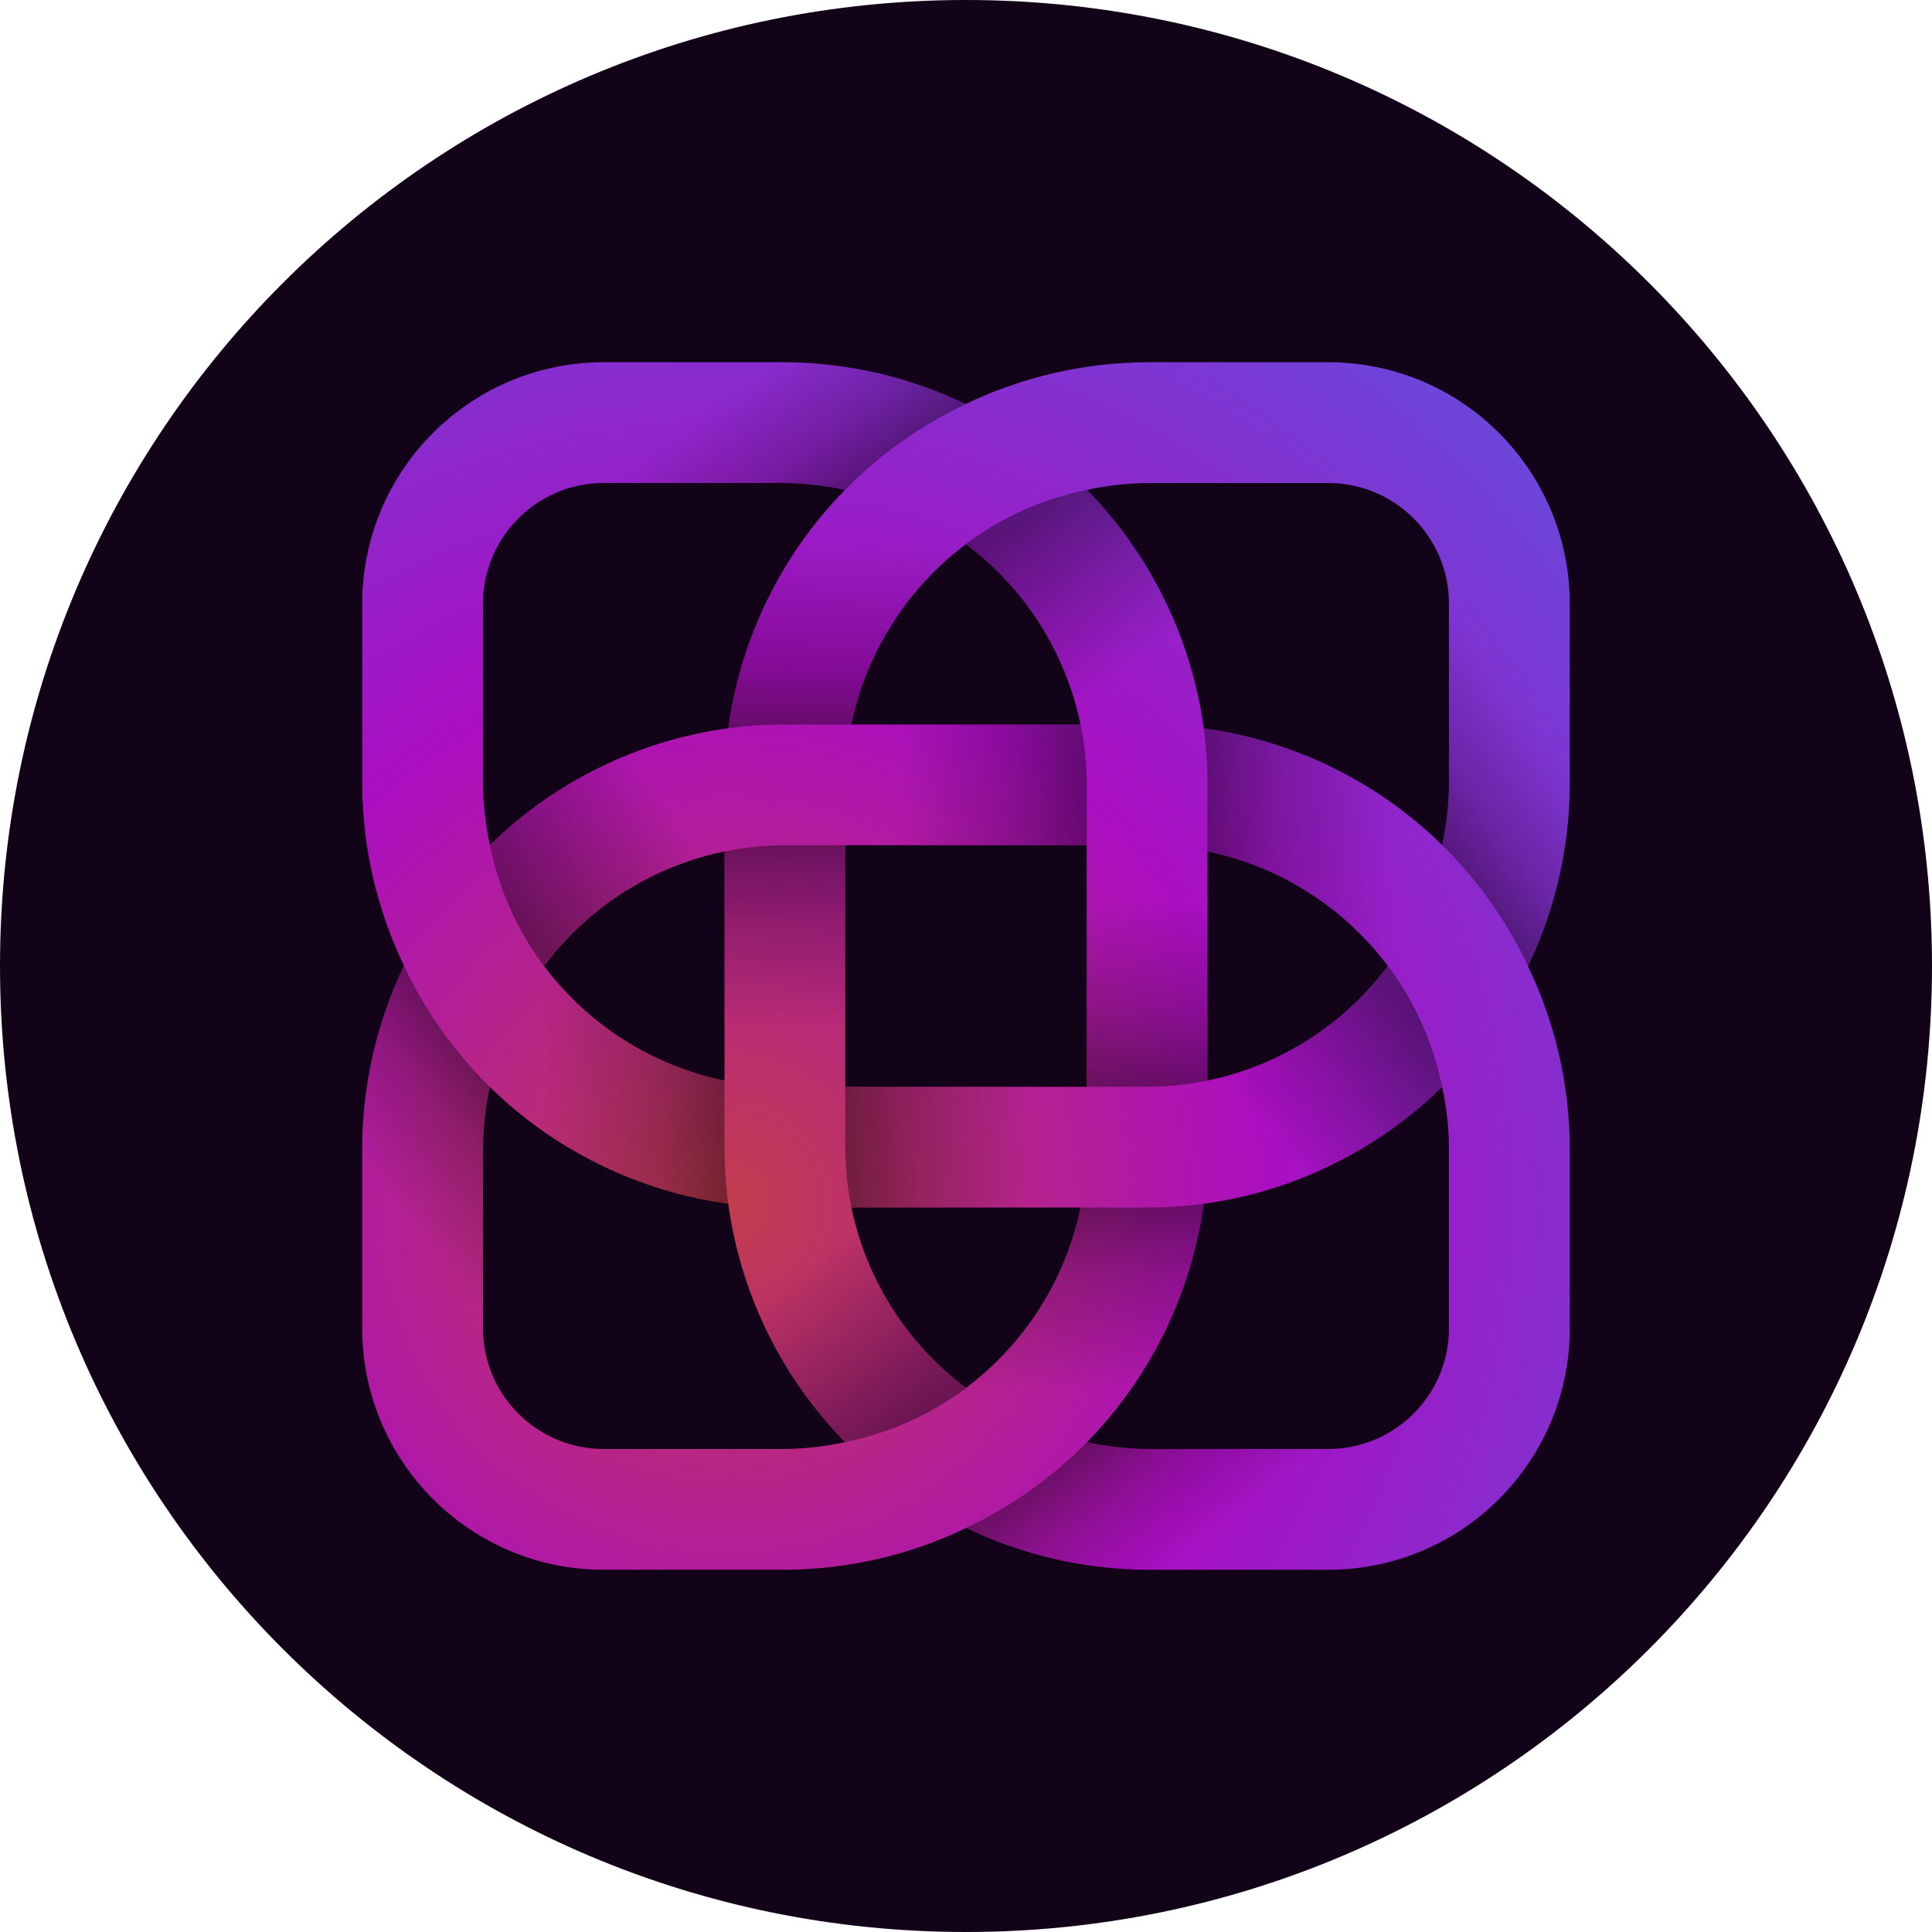
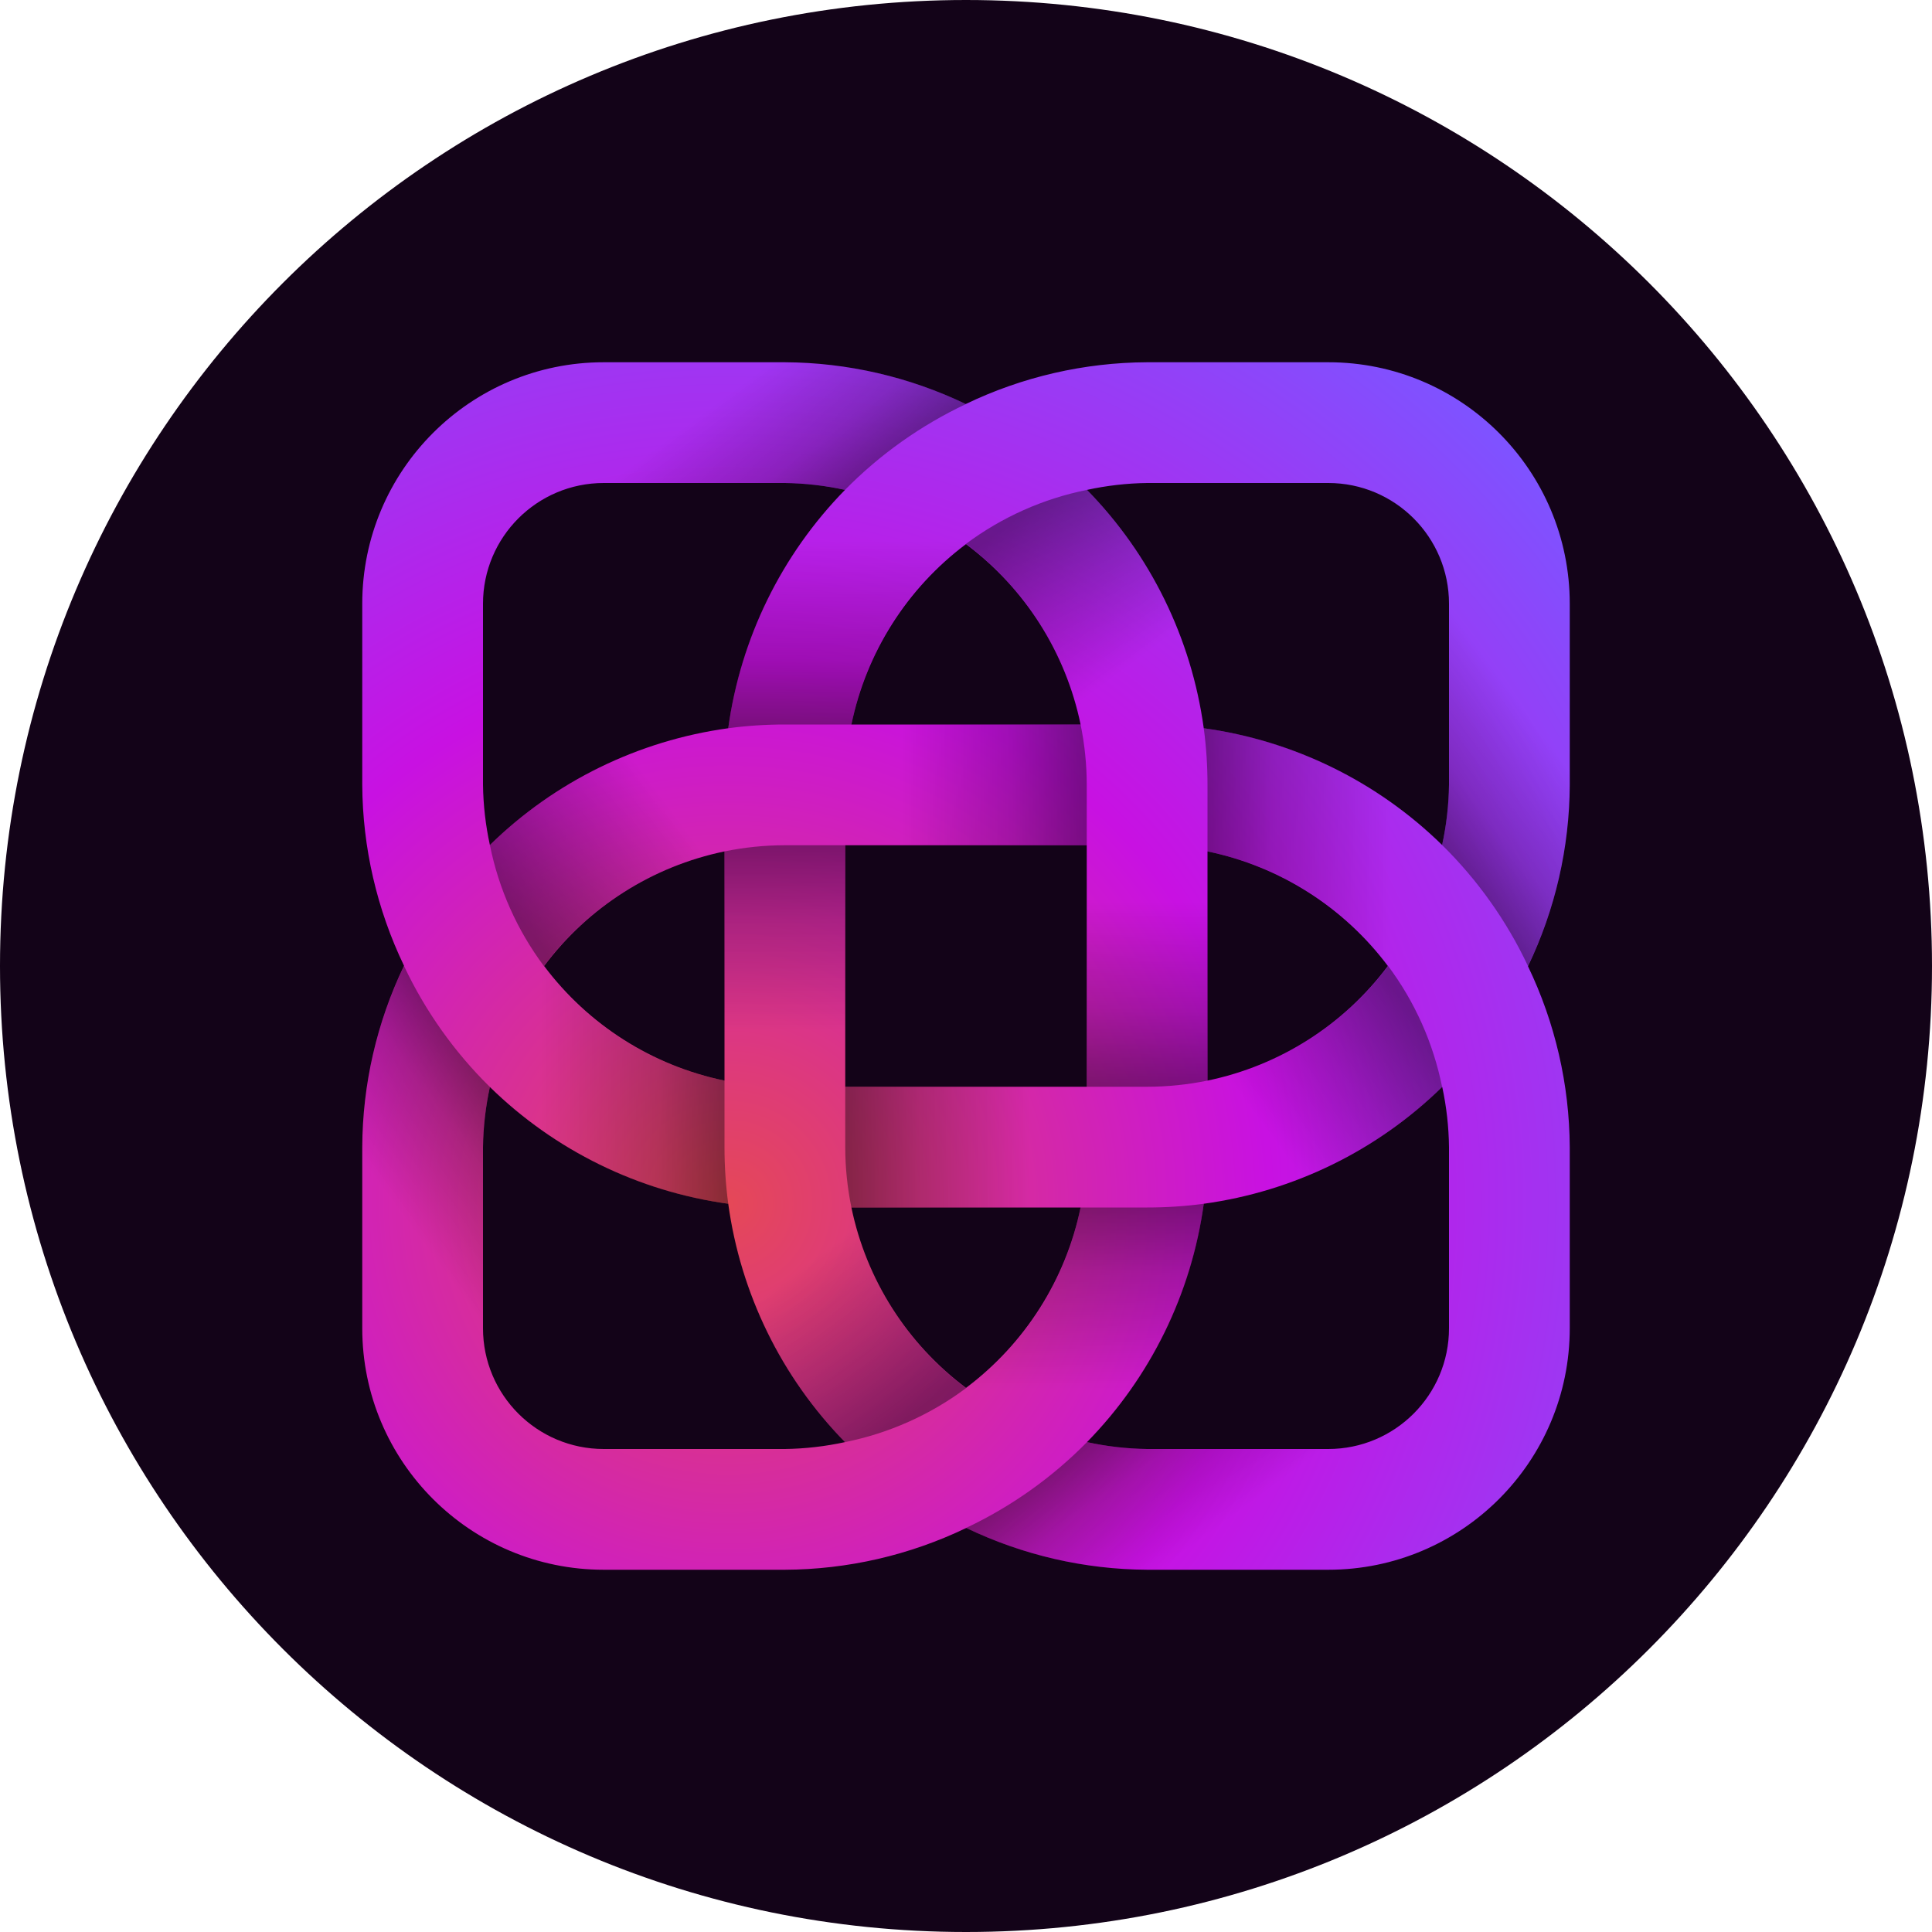
<svg xmlns="http://www.w3.org/2000/svg" xmlns:xlink="http://www.w3.org/1999/xlink" width="16" height="16" viewBox="0 0 16 16" version="1.1" id="svg1">
  <defs id="defs1">
    <linearGradient id="linearGradient186">
      <stop style="stop-color:#000000;stop-opacity:0;" offset="0.089" id="stop181" />
      <stop style="stop-color:#000000;stop-opacity:0.5;" offset="0.242" id="stop182" />
      <stop style="stop-color:#000000;stop-opacity:1;" offset="0.337" id="stop183" />
      <stop style="stop-color:#000000;stop-opacity:1;" offset="0.54" id="stop184" />
      <stop style="stop-color:#000000;stop-opacity:0.5;" offset="0.687" id="stop185" />
      <stop style="stop-color:#000000;stop-opacity:0;" offset="0.848" id="stop186" />
    </linearGradient>
    <linearGradient id="linearGradient174">
      <stop style="stop-color:#000000;stop-opacity:1;" offset="0" id="stop174" />
      <stop style="stop-color:#000000;stop-opacity:0.498;" offset="0.283" id="stop173" />
      <stop style="stop-color:#000000;stop-opacity:0;" offset="0.766" id="stop172" />
    </linearGradient>
    <linearGradient id="linearGradient168">
      <stop style="stop-color:#000000;stop-opacity:0;" offset="0.234" id="stop168" />
      <stop style="stop-color:#000000;stop-opacity:0.498;" offset="0.687" id="stop170" />
      <stop style="stop-color:#000000;stop-opacity:1;" offset="1" id="stop169" />
    </linearGradient>
    <linearGradient id="linearGradient80">
      <stop style="stop-color:#e54857;stop-opacity:1;" offset="0" id="stop80" />
      <stop style="stop-color:#c811e2;stop-opacity:1;" offset="0.5" id="stop82" />
      <stop style="stop-color:#7f52ff;stop-opacity:1;" offset="1" id="stop81" />
    </linearGradient>
    <linearGradient id="linearGradient74">
      <stop style="stop-color:#000000;stop-opacity:0;" offset="0.199" id="stop74" />
      <stop style="stop-color:#000000;stop-opacity:1;" offset="0.38" id="stop76" />
      <stop style="stop-color:#000000;stop-opacity:1;" offset="0.499" id="stop77" />
      <stop style="stop-color:#000000;stop-opacity:0;" offset="0.701" id="stop75" />
    </linearGradient>
    <linearGradient id="linearGradient44">
      <stop style="stop-color:#000000;stop-opacity:0;" offset="0" id="stop44" />
      <stop style="stop-color:#000000;stop-opacity:1;" offset="1" id="stop45" />
    </linearGradient>
    <linearGradient xlink:href="#linearGradient44" id="linearGradient45" x1="13" y1="9" x2="14" y2="9" gradientUnits="userSpaceOnUse" gradientTransform="matrix(2,0,0,1,-14,0)" />
    <linearGradient xlink:href="#linearGradient44" id="linearGradient46" gradientUnits="userSpaceOnUse" x1="13" y1="9" x2="14" y2="9" gradientTransform="matrix(2,0,0,2,-44,-27)" />
    <linearGradient xlink:href="#linearGradient44" id="linearGradient56" gradientUnits="userSpaceOnUse" gradientTransform="matrix(2,0,0,1,-14,0)" x1="13" y1="9" x2="14" y2="9" />
    <linearGradient xlink:href="#linearGradient44" id="linearGradient57" gradientUnits="userSpaceOnUse" gradientTransform="matrix(2,0,0,2,-44,-27)" x1="13" y1="9" x2="14" y2="9" />
    <linearGradient xlink:href="#linearGradient44" id="linearGradient58" gradientUnits="userSpaceOnUse" gradientTransform="matrix(2,0,0,1,-14,0)" x1="13" y1="9" x2="14" y2="9" />
    <linearGradient xlink:href="#linearGradient44" id="linearGradient59" gradientUnits="userSpaceOnUse" gradientTransform="matrix(2,0,0,2,-44,-27)" x1="13" y1="9" x2="14" y2="9" />
    <linearGradient xlink:href="#linearGradient44" id="linearGradient60" gradientUnits="userSpaceOnUse" gradientTransform="matrix(2,0,0,1,-14,0)" x1="13" y1="9" x2="14" y2="9" />
    <linearGradient xlink:href="#linearGradient44" id="linearGradient61" gradientUnits="userSpaceOnUse" gradientTransform="matrix(2,0,0,2,-44,-27)" x1="13" y1="9" x2="14" y2="9" />
    <radialGradient xlink:href="#linearGradient74" id="radialGradient75" cx="16" cy="10.072" fx="16" fy="10.072" r="4.314" gradientTransform="matrix(1.3930947e-7,-3.476686,3.708465,5.7815674e-7,-21.35279,63.62697)" gradientUnits="userSpaceOnUse" />
    <radialGradient xlink:href="#linearGradient74" id="radialGradient77" gradientUnits="userSpaceOnUse" gradientTransform="matrix(-1.3930947e-7,3.476686,-3.708465,-5.7815674e-7,45.35278,-39.62697)" cx="16" cy="10.072" fx="16" fy="10.072" r="4.314" />
    <radialGradient xlink:href="#linearGradient74" id="radialGradient79" gradientUnits="userSpaceOnUse" gradientTransform="matrix(-3.476686,-1.3930947e-7,5.7815674e-7,-3.708465,63.62697,45.35278)" cx="16" cy="10.072" fx="16" fy="10.072" r="4.314" />
    <radialGradient xlink:href="#linearGradient74" id="radialGradient80" gradientUnits="userSpaceOnUse" gradientTransform="matrix(3.476686,1.3930947e-7,-5.7815674e-7,3.708465,-39.62697,-21.35279)" cx="16" cy="10.072" fx="16" fy="10.072" r="4.314" />
    <radialGradient xlink:href="#linearGradient80" id="radialGradient81" cx="5.077" cy="16.8" fx="5.077" fy="16.8" r="12" gradientUnits="userSpaceOnUse" gradientTransform="matrix(2.166667,0,0,1.666667,-7,-8)" />
    <linearGradient xlink:href="#linearGradient174" id="linearGradient172" x1="9.969" y1="7.516" x2="12" y2="7.516" gradientUnits="userSpaceOnUse" />
    <linearGradient xlink:href="#linearGradient168" id="linearGradient196" x1="7" y1="6.5" x2="9" y2="6.5" gradientUnits="userSpaceOnUse" />
    <linearGradient xlink:href="#linearGradient186" id="linearGradient197" x1="7" y1="2" x2="9.963" y2="6" gradientUnits="userSpaceOnUse" />
    <linearGradient xlink:href="#linearGradient168" id="linearGradient207" gradientUnits="userSpaceOnUse" x1="7" y1="6.5" x2="9" y2="6.5" gradientTransform="rotate(180,8,8)" />
    <linearGradient xlink:href="#linearGradient186" id="linearGradient208" gradientUnits="userSpaceOnUse" x1="7" y1="2" x2="9.963" y2="6" gradientTransform="rotate(180,8,8)" />
    <linearGradient xlink:href="#linearGradient174" id="linearGradient209" gradientUnits="userSpaceOnUse" x1="9.969" y1="7.516" x2="12" y2="7.516" gradientTransform="rotate(180,8,8)" />
    <linearGradient xlink:href="#linearGradient168" id="linearGradient214" gradientUnits="userSpaceOnUse" gradientTransform="rotate(-90,8,8)" x1="7" y1="6.5" x2="9" y2="6.5" />
    <linearGradient xlink:href="#linearGradient186" id="linearGradient215" gradientUnits="userSpaceOnUse" gradientTransform="rotate(-90,8,8)" x1="7" y1="2" x2="9.963" y2="6" />
    <linearGradient xlink:href="#linearGradient174" id="linearGradient216" gradientUnits="userSpaceOnUse" gradientTransform="rotate(-90,8,8)" x1="9.969" y1="7.516" x2="12" y2="7.516" />
    <linearGradient xlink:href="#linearGradient168" id="linearGradient217" gradientUnits="userSpaceOnUse" x1="7" y1="6.5" x2="9" y2="6.5" gradientTransform="rotate(90,8,8)" />
    <linearGradient xlink:href="#linearGradient186" id="linearGradient218" gradientUnits="userSpaceOnUse" x1="7" y1="2" x2="9.963" y2="6" gradientTransform="rotate(90,8,8)" />
    <linearGradient xlink:href="#linearGradient174" id="linearGradient219" gradientUnits="userSpaceOnUse" x1="9.969" y1="7.516" x2="12" y2="7.516" gradientTransform="rotate(90,8,8)" />
    <radialGradient xlink:href="#linearGradient80" id="radialGradient221" cx="6.031" cy="9.969" fx="6.031" fy="9.969" r="5" gradientUnits="userSpaceOnUse" gradientTransform="matrix(1.79375,-0.00624999,0.00624999,1.79375,-4.849609,-7.875)" />
  </defs>
  <g id="layer1">
    <path id="path83" style="opacity:1;fill:#000000;fill-opacity:1;stroke:none;stroke-width:4;stroke-dasharray:none;stroke-opacity:0.737;paint-order:stroke fill markers" d="m -27,30 c -2.209,0 -4,1.791 -4,4 v 4 c 0,4.25 3.315,7.726 7.5,7.984 V 43.979 C -26.58,43.724 -29,41.145 -29,38 v -4 c 0,-1.105 0.895,-2 2,-2 h 4 c 0.589,0.004 1.174,0.094 1.736,0.268 0.514,-0.566 1.102,-1.06 1.748,-1.469 C -20.602,30.273 -21.793,30 -23,30 Z m 12,0 c -4.25,0 -7.726,3.315 -7.984,7.5 h 2.006 C -20.724,34.42 -18.145,32 -15,32 h 4 c 1.105,0 2,0.895 2,2 v 4 c -0.004,0.589 -0.094,1.174 -0.268,1.736 0.566,0.514 1.06,1.102 1.469,1.748 C -7.273,40.398 -7,39.207 -7,38 v -4 c 0,-2.209 -1.791,-4 -4,-4 z m -1.883,2.844 c -0.646,0.237 -1.241,0.593 -1.756,1.049 C -17.589,35.003 -17.003,36.472 -17,38 v 5.5 h 2 V 38 c 1.58e-4,-1.887 -0.667,-3.713 -1.883,-5.156 z M -23,38 c -1.887,-1.58e-4 -3.713,0.667 -5.156,1.883 0.237,0.646 0.593,1.241 1.049,1.756 C -25.997,40.589 -24.528,40.003 -23,40 h 5.5 v -2 z m 8.5,0.016 v 2.006 C -11.42,40.276 -9,42.855 -9,46 v 4 c 0,1.105 -0.895,2 -2,2 h -4 c -0.589,-0.004 -1.174,-0.094 -1.736,-0.268 -0.514,0.566 -1.102,1.06 -1.748,1.469 C -17.398,53.727 -16.207,54 -15,54 h 4 c 2.209,0 4,-1.791 4,-4 v -4 c 0,-4.25 -3.315,-7.726 -7.5,-7.984 z M -23,40.5 V 46 c -1.58e-4,1.887 0.667,3.713 1.883,5.156 0.646,-0.237 1.241,-0.593 1.756,-1.049 C -20.411,48.997 -20.997,47.528 -21,46 v -5.5 z m 12.107,1.861 C -12.003,43.411 -13.472,43.997 -15,44 h -5.5 v 2 h 5.5 c 1.887,1.58e-4 3.713,-0.667 5.156,-1.883 -0.237,-0.646 -0.593,-1.241 -1.049,-1.756 z m -19.309,0.154 C -30.727,43.602 -31,44.793 -31,46 v 4 c 0,2.209 1.791,4 4,4 h 4 c 4.25,0 7.726,-3.315 7.984,-7.5 h -2.006 C -17.276,49.58 -19.855,52 -23,52 h -4 c -1.105,0 -2,-0.895 -2,-2 v -4 c 0.004,-0.589 0.094,-1.174 0.268,-1.736 -0.566,-0.514 -1.06,-1.102 -1.469,-1.748 z" />
    <path id="path32" style="fill:#000000;fill-opacity:1;stroke:none;stroke-width:4;stroke-dasharray:none;stroke-opacity:0.737;paint-order:stroke fill markers" d="m -27,0 a 4,4 0 0 0 -4,4 v 4 a 8,8 0 0 0 7,7.938 V 13.916 A 6,6 0 0 1 -29,8 V 4 a 2,2 0 0 1 2,-2 h 4 a 6,6 0 0 1 1.188,0.131 9,9 0 0 1 1.75,-1.572 A 8,8 0 0 0 -23,0 Z m 12,0 a 8,8 0 0 0 -7.938,7 h 2.021 A 6,6 0 0 1 -15,2 h 4 a 2,2 0 0 1 2,2 v 4 a 6,6 0 0 1 -0.131,1.188 9,9 0 0 1 1.572,1.75 A 8,8 0 0 0 -7,8 V 4 a 4,4 0 0 0 -4,-4 z m -1.57,3.262 A 5,5 0 0 0 -18.312,4.256 6,6 0 0 1 -17,8 v 5 h 2 V 8 A 8,8 0 0 0 -16.57,3.262 Z M -23,8 a 8,8 0 0 0 -4.738,1.57 5,5 0 0 0 0.994,1.742 A 6,6 0 0 1 -23,10 h 5 V 8 Z m 9,0.062 v 2.021 A 6,6 0 0 1 -9,16 v 4 a 2,2 0 0 1 -2,2 h -4 a 6,6 0 0 1 -1.188,-0.131 9,9 0 0 1 -1.75,1.572 A 8,8 0 0 0 -15,24 h 4 a 4,4 0 0 0 4,-4 V 16 A 8,8 0 0 0 -14,8.062 Z M -23,11 v 5 a 8,8 0 0 0 1.57,4.738 5,5 0 0 0 1.742,-0.994 A 6,6 0 0 1 -21,16 v -5 z m 11.744,1.688 A 6,6 0 0 1 -15,14 h -5 v 2 h 5 a 8,8 0 0 0 4.738,-1.57 5,5 0 0 0 -0.994,-1.742 z m -19.186,0.375 A 8,8 0 0 0 -31,16 v 4 a 4,4 0 0 0 4,4 h 4 a 8,8 0 0 0 7.938,-7 h -2.021 A 6,6 0 0 1 -23,22 h -4 a 2,2 0 0 1 -2,-2 v -4 a 6,6 0 0 1 0.131,-1.188 9,9 0 0 1 -1.572,-1.75 z" />
    <g id="g82" transform="translate(-31,-31)">
      <path id="path38" style="fill:url(#radialGradient81);fill-opacity:1;stroke:none;stroke-width:4;stroke-dasharray:none;stroke-opacity:0.737;paint-order:stroke fill markers" d="m 20,0 a 4,4 0 0 1 4,4 V 8 A 8,8 0 0 1 22.928,12 8,8 0 0 1 24,16 v 4 a 4,4 0 0 1 -4,4 H 16 A 8,8 0 0 1 12,22.928 8,8 0 0 1 8,24 H 4 A 4,4 0 0 1 0,20 V 16 A 8,8 0 0 1 1.072,12 8,8 0 0 1 0,8 V 4 A 4,4 0 0 1 4,0 H 8 A 8,8 0 0 1 12,1.072 8,8 0 0 1 16,0 Z m 0,2 H 16 A 6,6 0 0 0 13.744,2.443 8,8 0 0 1 16,8 8,8 0 0 1 21.557,10.256 6,6 0 0 0 22,8 V 4 A 2,2 0 0 0 20,2 Z M 8,2 H 4 A 2,2 0 0 0 2,4 V 8 A 6,6 0 0 0 2.443,10.256 8,8 0 0 1 8,8 8,8 0 0 1 10.256,2.443 6,6 0 0 0 8,2 Z m 4,1.545 A 6,6 0 0 0 10,8 h 4 A 6,6 0 0 0 12,3.545 Z M 16,10 v 4 A 6,6 0 0 0 20.455,12 6,6 0 0 0 16,10 Z m -2,0 h -4 v 4 h 4 z M 8,10 A 6,6 0 0 0 3.545,12 6,6 0 0 0 8,14 Z m 13.557,3.744 A 8,8 0 0 1 16,16 8,8 0 0 1 13.746,21.555 6,6 0 0 0 16,22 h 4 a 2,2 0 0 0 2,-2 v -4 a 6,6 0 0 0 -0.443,-2.256 z m -19.113,0 A 6,6 0 0 0 2,16 v 4 a 2,2 0 0 0 2,2 H 8 A 6,6 0 0 0 10.254,21.555 8,8 0 0 1 8,16 8,8 0 0 1 2.443,13.744 Z M 14,16 H 10 A 6,6 0 0 0 12,20.473 6,6 0 0 0 14,16 Z" />
      <g id="g80" style="opacity:0.75">
        <g id="g55">
          <rect style="fill:url(#linearGradient45);fill-opacity:0.737;stroke:none;stroke-width:5.657;stroke-dasharray:none;stroke-opacity:0.737;paint-order:stroke fill markers" id="rect44" width="2" height="2" x="12" y="8" />
          <path id="rect45" style="fill:url(#linearGradient46);fill-opacity:0.737;stroke:none;stroke-width:8;stroke-dasharray:none;stroke-opacity:0.737;paint-order:stroke fill markers" d="m -16,-8 v -2 a 6,6 0 0 1 -2,-0.344 v 2.09 A 8,8 0 0 0 -16,-8 Z" transform="scale(-1)" />
        </g>
        <g id="g56" transform="rotate(180,12,12)">
          <rect style="fill:url(#linearGradient56);fill-opacity:0.737;stroke:none;stroke-width:5.657;stroke-dasharray:none;stroke-opacity:0.737;paint-order:stroke fill markers" id="rect55" width="2" height="2" x="12" y="8" />
          <path id="path55" style="fill:url(#linearGradient57);fill-opacity:0.737;stroke:none;stroke-width:8;stroke-dasharray:none;stroke-opacity:0.737;paint-order:stroke fill markers" d="m -16,-8 v -2 a 6,6 0 0 1 -2,-0.344 v 2.09 A 8,8 0 0 0 -16,-8 Z" transform="scale(-1)" />
        </g>
        <g id="g57" transform="rotate(90,12,12)">
          <rect style="fill:url(#linearGradient60);fill-opacity:0.737;stroke:none;stroke-width:5.657;stroke-dasharray:none;stroke-opacity:0.737;paint-order:stroke fill markers" id="rect57" width="2" height="2" x="12" y="8" />
          <path id="path57" style="fill:url(#linearGradient61);fill-opacity:0.737;stroke:none;stroke-width:8;stroke-dasharray:none;stroke-opacity:0.737;paint-order:stroke fill markers" d="m -16,-8 v -2 a 6,6 0 0 1 -2,-0.344 v 2.09 A 8,8 0 0 0 -16,-8 Z" transform="scale(-1)" />
        </g>
        <g id="g58" transform="rotate(-90,12,12)">
          <rect style="fill:url(#linearGradient58);fill-opacity:0.737;stroke:none;stroke-width:5.657;stroke-dasharray:none;stroke-opacity:0.737;paint-order:stroke fill markers" id="rect58" width="2" height="2" x="12" y="8" />
          <path id="path58" style="fill:url(#linearGradient59);fill-opacity:0.737;stroke:none;stroke-width:8;stroke-dasharray:none;stroke-opacity:0.737;paint-order:stroke fill markers" d="m -16,-8 v -2 a 6,6 0 0 1 -2,-0.344 v 2.09 A 8,8 0 0 0 -16,-8 Z" transform="scale(-1)" />
        </g>
        <path id="path72" style="fill:url(#radialGradient75);fill-opacity:0.795;stroke:none;stroke-width:4;stroke-dasharray:none;stroke-opacity:0.737;paint-order:stroke fill markers" d="M 8.443,0.029 A 11,11 0 0 0 6.803,2 H 8 A 6,6 0 0 1 10.256,2.443 8,8 0 0 1 12,1.072 8,8 0 0 0 8.443,0.029 Z M 13.744,2.443 A 6,6 0 0 0 12,3.545 a 6,6 0 0 1 1.68,2.561 3,3 0 0 1 1.752,-1.045 8,8 0 0 0 -1.688,-2.617 z" />
        <path id="path77" style="fill:url(#radialGradient77);fill-opacity:0.795;stroke:none;stroke-width:4;stroke-dasharray:none;stroke-opacity:0.737;paint-order:stroke fill markers" d="M 15.557,23.971 A 11,11 0 0 0 17.197,22 H 16 A 6,6 0 0 1 13.744,21.557 8,8 0 0 1 12,22.928 8,8 0 0 0 15.557,23.971 Z M 10.256,21.557 A 6,6 0 0 0 12,20.455 a 6,6 0 0 1 -1.68,-2.561 3,3 0 0 1 -1.752,1.045 8,8 0 0 0 1.688,2.617 z" />
        <path id="path78" style="fill:url(#radialGradient80);fill-opacity:0.795;stroke:none;stroke-width:4;stroke-dasharray:none;stroke-opacity:0.737;paint-order:stroke fill markers" d="M 23.971,8.443 A 11,11 0 0 0 22,6.803 V 8 A 6,6 0 0 1 21.557,10.256 8,8 0 0 1 22.928,12 8,8 0 0 0 23.971,8.443 Z M 21.557,13.744 A 6,6 0 0 0 20.455,12 a 6,6 0 0 1 -2.561,1.68 3,3 0 0 1 1.045,1.752 8,8 0 0 0 2.617,-1.688 z" />
        <path id="path79" style="fill:url(#radialGradient79);fill-opacity:0.795;stroke:none;stroke-width:4;stroke-dasharray:none;stroke-opacity:0.737;paint-order:stroke fill markers" d="M 0.029,15.557 A 11,11 0 0 0 2,17.197 V 16 A 6,6 0 0 1 2.443,13.744 8,8 0 0 1 1.072,12 8,8 0 0 0 0.029,15.557 Z M 2.443,10.256 A 6,6 0 0 0 3.545,12 6,6 0 0 1 6.105,10.32 3,3 0 0 1 5.061,8.568 8,8 0 0 0 2.443,10.256 Z" />
      </g>
    </g>
    <circle style="opacity:1;fill:#130318;fill-opacity:1;stroke:none;stroke-width:4;stroke-dasharray:none;stroke-opacity:0.737;paint-order:stroke fill markers" id="path92" cx="8" cy="8" r="8" />
-     <path id="path93" style="opacity:1;fill:#d28600;fill-opacity:0.836;stroke:none;stroke-width:4;stroke-dasharray:none;stroke-opacity:0.737;paint-order:stroke fill markers" d="m 3,-15 a 3,3 0 0 0 -3,3 v 1 c 0,2.04 1.527,3.723 3.5,3.969 V -8.041 C 2.081,-8.279 1,-9.514 1,-11 v -1 a 2,2 0 0 1 2,-2 h 1 c 0.204,0 0.403,0.02 0.596,0.059 a 4.5,4.5 0 0 1 0.875,-0.779 C 5.016,-14.901 4.519,-15 4,-15 Z m 5,0 c -2.04,0 -3.723,1.527 -3.969,3.5 H 5.041 C 5.279,-12.919 6.514,-14 8,-14 h 1 a 2,2 0 0 1 2,2 v 1 c 0,0.204 -0.02,0.403 -0.059,0.596 a 4.5,4.5 0 0 1 0.779,0.875 C 11.901,-9.984 12,-10.481 12,-11 v -1 a 3,3 0 0 0 -3,-3 z m -0.781,1.625 a 2.5,2.5 0 0 0 -0.875,0.502 C 6.754,-12.36 7,-11.708 7,-11 v 2.5 H 8 V -11 c 0,-0.889 -0.29,-1.711 -0.781,-2.375 z M 4,-11 c -0.889,0 -1.711,0.29 -2.375,0.781 a 2.5,2.5 0 0 0 0.502,0.875 C 2.64,-9.754 3.292,-10 4,-10 h 2.5 v -1 z m 4.5,0.031 v 1.01 C 9.919,-9.721 11,-8.486 11,-7 v 1 A 2,2 0 0 1 9,-4 H 8 C 7.796,-4 7.597,-4.02 7.404,-4.059 a 4.5,4.5 0 0 1 -0.875,0.779 C 6.984,-3.099 7.481,-3 8,-3 h 1 a 3,3 0 0 0 3,-3 v -1 c 0,-2.04 -1.527,-3.723 -3.5,-3.969 z M 4,-9.5 V -7 c 0,0.889 0.29,1.711 0.781,2.375 a 2.5,2.5 0 0 0 0.875,-0.502 C 5.246,-5.64 5,-6.292 5,-7 v -2.5 z m 5.873,0.844 C 9.36,-8.246 8.708,-8 8,-8 H 5.5 v 1 H 8 c 0.889,0 1.711,-0.29 2.375,-0.781 a 2.5,2.5 0 0 0 -0.502,-0.875 z M 0.279,-8.471 C 0.099,-8.016 0,-7.519 0,-7 v 1 a 3,3 0 0 0 3,3 h 1 c 2.04,0 3.723,-1.527 3.969,-3.5 H 6.959 C 6.721,-5.081 5.486,-4 4,-4 H 3 A 2,2 0 0 1 1,-6 v -1 c 0,-0.204 0.02,-0.403 0.059,-0.596 a 4.5,4.5 0 0 1 -0.779,-0.875 z" />
-     <path id="path138" style="opacity:1;fill:#696969;fill-opacity:0.836;stroke:none;stroke-width:4;stroke-dasharray:none;stroke-opacity:0.737;paint-order:stroke fill markers" d="m 25,3 a 2,2 0 0 0 -2,2 v 1.5 a 3.5,3.5 0 0 0 2.773,3.424 C 25.758,9.785 25.75,9.643 25.75,9.5 V 8.885 A 2.5,2.5 0 0 1 24,6.5 V 5 a 1,1 0 0 1 1,-1 h 1.5 a 2.5,2.5 0 0 1 0.199,0.008 c 0.284,-0.319 0.623,-0.59 1,-0.797 A 3.5,3.5 0 0 0 26.5,3 Z m 4.5,0 A 3.5,3.5 0 0 0 26.076,5.773 C 26.215,5.758 26.357,5.75 26.5,5.75 h 0.615 A 2.5,2.5 0 0 1 29.5,4 H 31 a 1,1 0 0 1 1,1 v 1.5 a 2.5,2.5 0 0 1 -0.008,0.199 c 0.319,0.284 0.59,0.623 0.797,1 A 3.5,3.5 0 0 0 33,6.5 V 5 A 2,2 0 0 0 31,3 Z m -0.303,1.27 c -0.37,0.049 -0.71,0.189 -1,0.395 A 2.5,2.5 0 0 1 29,6.5 v 2.25 h 0.5 c 0.172,0 0.339,-0.018 0.5,-0.055 V 6.5 A 3.5,3.5 0 0 0 29.197,4.27 Z M 26.5,6 a 3.5,3.5 0 0 0 -2.23,0.803 c 0.049,0.37 0.189,0.71 0.395,1 A 2.5,2.5 0 0 1 26.5,7 h 2.25 V 6.5 C 28.75,6.328 28.732,6.161 28.695,6 Z m 3.727,0.076 C 30.242,6.215 30.25,6.357 30.25,6.5 V 7.115 A 2.5,2.5 0 0 1 32,9.5 V 11 a 1,1 0 0 1 -1,1 h -1.5 a 2.5,2.5 0 0 1 -0.199,-0.008 c -0.284,0.319 -0.623,0.59 -1,0.797 A 3.5,3.5 0 0 0 29.5,13 H 31 a 2,2 0 0 0 2,-2 V 9.5 A 3.5,3.5 0 0 0 30.227,6.076 Z M 26.5,7.25 c -0.172,0 -0.339,0.018 -0.5,0.055 V 9.5 a 3.5,3.5 0 0 0 0.803,2.23 c 0.37,-0.049 0.71,-0.189 1,-0.395 A 2.5,2.5 0 0 1 27,9.5 V 7.25 Z m 4.836,0.947 A 2.5,2.5 0 0 1 29.5,9 h -2.25 v 0.5 c 0,0.172 0.018,0.339 0.055,0.5 H 29.5 a 3.5,3.5 0 0 0 2.23,-0.803 c -0.049,-0.37 -0.189,-0.71 -0.395,-1 z m -8.125,0.104 A 3.5,3.5 0 0 0 23,9.5 V 11 a 2,2 0 0 0 2,2 h 1.5 a 3.5,3.5 0 0 0 3.424,-2.773 C 29.785,10.242 29.643,10.25 29.5,10.25 H 28.885 A 2.5,2.5 0 0 1 26.5,12 H 25 A 1,1 0 0 1 24,11 V 9.5 a 2.5,2.5 0 0 1 0.008,-0.199 c -0.319,-0.284 -0.59,-0.623 -0.797,-1 z" />
-     <path id="path149" style="opacity:1;fill:url(#radialGradient221);fill-opacity:0.836;stroke:none;stroke-width:2;stroke-dasharray:none;stroke-opacity:0.737;paint-order:stroke fill markers" d="M 5,3 A 2,2 0 0 0 3,5 V 6.5 A 3.5,3.5 0 0 0 3.346,7.998 3.5,3.5 0 0 0 3,9.5 V 11 a 2,2 0 0 0 2,2 H 6.5 A 3.5,3.5 0 0 0 8.002,12.654 3.5,3.5 0 0 0 9.5,13 H 11 a 2,2 0 0 0 2,-2 V 9.5 A 3.5,3.5 0 0 0 12.654,8.002 3.5,3.5 0 0 0 13,6.5 V 5 A 2,2 0 0 0 11,3 H 9.5 A 3.5,3.5 0 0 0 7.998,3.346 3.5,3.5 0 0 0 6.5,3 Z M 5,4 H 6.5 A 2.5,2.5 0 0 1 6.998,4.057 3.5,3.5 0 0 0 6.031,6.031 3.5,3.5 0 0 0 4.057,6.998 2.5,2.5 0 0 1 4,6.5 V 5 A 1,1 0 0 1 5,4 Z M 9.5,4 H 11 a 1,1 0 0 1 1,1 V 6.5 A 2.5,2.5 0 0 1 11.943,6.998 3.5,3.5 0 0 0 9.969,6.031 3.5,3.5 0 0 0 9.002,4.057 2.5,2.5 0 0 1 9.5,4 Z M 8,4.506 A 2.5,2.5 0 0 1 8.949,6 H 7.051 A 2.5,2.5 0 0 1 8,4.506 Z M 7,7 H 9 V 9 H 7 Z M 6,7.051 V 8.949 A 2.5,2.5 0 0 1 4.506,8 2.5,2.5 0 0 1 6,7.051 Z m 4,0 A 2.5,2.5 0 0 1 11.494,8 2.5,2.5 0 0 1 10,8.949 Z M 4.057,9.002 A 3.5,3.5 0 0 0 6.031,9.969 3.5,3.5 0 0 0 6.998,11.943 2.5,2.5 0 0 1 6.5,12 H 5 A 1,1 0 0 1 4,11 V 9.5 a 2.5,2.5 0 0 1 0.057,-0.498 z m 7.887,0 A 2.5,2.5 0 0 1 12,9.5 V 11 a 1,1 0 0 1 -1,1 H 9.5 A 2.5,2.5 0 0 1 9.002,11.943 3.5,3.5 0 0 0 9.969,9.969 3.5,3.5 0 0 0 11.943,9.002 Z M 7.051,10 H 8.949 A 2.5,2.5 0 0 1 8,11.494 2.5,2.5 0 0 1 7.051,10 Z" />
+     <path id="path93" style="opacity:1;fill:#d28600;fill-opacity:1;stroke:none;stroke-width:4;stroke-dasharray:none;stroke-opacity:0.737;paint-order:stroke fill markers" d="m 3,-15 a 3,3 0 0 0 -3,3 v 1 c 0,2.04 1.527,3.723 3.5,3.969 V -8.041 C 2.081,-8.279 1,-9.514 1,-11 v -1 a 2,2 0 0 1 2,-2 h 1 c 0.204,0 0.403,0.02 0.596,0.059 a 4.5,4.5 0 0 1 0.875,-0.779 C 5.016,-14.901 4.519,-15 4,-15 Z m 5,0 c -2.04,0 -3.723,1.527 -3.969,3.5 H 5.041 C 5.279,-12.919 6.514,-14 8,-14 h 1 a 2,2 0 0 1 2,2 v 1 c 0,0.204 -0.02,0.403 -0.059,0.596 a 4.5,4.5 0 0 1 0.779,0.875 C 11.901,-9.984 12,-10.481 12,-11 v -1 a 3,3 0 0 0 -3,-3 z m -0.781,1.625 a 2.5,2.5 0 0 0 -0.875,0.502 C 6.754,-12.36 7,-11.708 7,-11 v 2.5 H 8 V -11 c 0,-0.889 -0.29,-1.711 -0.781,-2.375 z M 4,-11 c -0.889,0 -1.711,0.29 -2.375,0.781 a 2.5,2.5 0 0 0 0.502,0.875 C 2.64,-9.754 3.292,-10 4,-10 h 2.5 v -1 z m 4.5,0.031 v 1.01 C 9.919,-9.721 11,-8.486 11,-7 v 1 A 2,2 0 0 1 9,-4 H 8 C 7.796,-4 7.597,-4.02 7.404,-4.059 a 4.5,4.5 0 0 1 -0.875,0.779 C 6.984,-3.099 7.481,-3 8,-3 h 1 a 3,3 0 0 0 3,-3 v -1 c 0,-2.04 -1.527,-3.723 -3.5,-3.969 z M 4,-9.5 V -7 c 0,0.889 0.29,1.711 0.781,2.375 a 2.5,2.5 0 0 0 0.875,-0.502 C 5.246,-5.64 5,-6.292 5,-7 v -2.5 z m 5.873,0.844 C 9.36,-8.246 8.708,-8 8,-8 H 5.5 v 1 H 8 c 0.889,0 1.711,-0.29 2.375,-0.781 a 2.5,2.5 0 0 0 -0.502,-0.875 z M 0.279,-8.471 C 0.099,-8.016 0,-7.519 0,-7 v 1 a 3,3 0 0 0 3,3 h 1 c 2.04,0 3.723,-1.527 3.969,-3.5 H 6.959 C 6.721,-5.081 5.486,-4 4,-4 H 3 A 2,2 0 0 1 1,-6 v -1 c 0,-0.204 0.02,-0.403 0.059,-0.596 a 4.5,4.5 0 0 1 -0.779,-0.875 z" />
+     <path id="path138" style="opacity:1;fill:#696969;fill-opacity:1;stroke:none;stroke-width:4;stroke-dasharray:none;stroke-opacity:0.737;paint-order:stroke fill markers" d="m 25,3 a 2,2 0 0 0 -2,2 v 1.5 a 3.5,3.5 0 0 0 2.773,3.424 C 25.758,9.785 25.75,9.643 25.75,9.5 V 8.885 A 2.5,2.5 0 0 1 24,6.5 V 5 a 1,1 0 0 1 1,-1 h 1.5 a 2.5,2.5 0 0 1 0.199,0.008 c 0.284,-0.319 0.623,-0.59 1,-0.797 A 3.5,3.5 0 0 0 26.5,3 Z m 4.5,0 A 3.5,3.5 0 0 0 26.076,5.773 C 26.215,5.758 26.357,5.75 26.5,5.75 h 0.615 A 2.5,2.5 0 0 1 29.5,4 H 31 a 1,1 0 0 1 1,1 v 1.5 a 2.5,2.5 0 0 1 -0.008,0.199 c 0.319,0.284 0.59,0.623 0.797,1 A 3.5,3.5 0 0 0 33,6.5 V 5 A 2,2 0 0 0 31,3 Z m -0.303,1.27 c -0.37,0.049 -0.71,0.189 -1,0.395 A 2.5,2.5 0 0 1 29,6.5 v 2.25 h 0.5 c 0.172,0 0.339,-0.018 0.5,-0.055 V 6.5 A 3.5,3.5 0 0 0 29.197,4.27 Z M 26.5,6 a 3.5,3.5 0 0 0 -2.23,0.803 c 0.049,0.37 0.189,0.71 0.395,1 A 2.5,2.5 0 0 1 26.5,7 h 2.25 V 6.5 C 28.75,6.328 28.732,6.161 28.695,6 Z m 3.727,0.076 C 30.242,6.215 30.25,6.357 30.25,6.5 V 7.115 A 2.5,2.5 0 0 1 32,9.5 V 11 a 1,1 0 0 1 -1,1 h -1.5 a 2.5,2.5 0 0 1 -0.199,-0.008 c -0.284,0.319 -0.623,0.59 -1,0.797 A 3.5,3.5 0 0 0 29.5,13 H 31 a 2,2 0 0 0 2,-2 V 9.5 A 3.5,3.5 0 0 0 30.227,6.076 Z M 26.5,7.25 c -0.172,0 -0.339,0.018 -0.5,0.055 V 9.5 a 3.5,3.5 0 0 0 0.803,2.23 c 0.37,-0.049 0.71,-0.189 1,-0.395 A 2.5,2.5 0 0 1 27,9.5 V 7.25 Z m 4.836,0.947 A 2.5,2.5 0 0 1 29.5,9 h -2.25 v 0.5 c 0,0.172 0.018,0.339 0.055,0.5 H 29.5 a 3.5,3.5 0 0 0 2.23,-0.803 c -0.049,-0.37 -0.189,-0.71 -0.395,-1 z m -8.125,0.104 A 3.5,3.5 0 0 0 23,9.5 V 11 a 2,2 0 0 0 2,2 h 1.5 a 3.5,3.5 0 0 0 3.424,-2.773 C 29.785,10.242 29.643,10.25 29.5,10.25 H 28.885 A 2.5,2.5 0 0 1 26.5,12 H 25 A 1,1 0 0 1 24,11 V 9.5 a 2.5,2.5 0 0 1 0.008,-0.199 c -0.319,-0.284 -0.59,-0.623 -0.797,-1 z" />
+     <path id="path149" style="opacity:1;fill:url(#radialGradient221);fill-opacity:1;stroke:none;stroke-width:2;stroke-dasharray:none;stroke-opacity:0.737;paint-order:stroke fill markers" d="M 5,3 A 2,2 0 0 0 3,5 V 6.5 A 3.5,3.5 0 0 0 3.346,7.998 3.5,3.5 0 0 0 3,9.5 V 11 a 2,2 0 0 0 2,2 H 6.5 A 3.5,3.5 0 0 0 8.002,12.654 3.5,3.5 0 0 0 9.5,13 H 11 a 2,2 0 0 0 2,-2 V 9.5 A 3.5,3.5 0 0 0 12.654,8.002 3.5,3.5 0 0 0 13,6.5 V 5 A 2,2 0 0 0 11,3 H 9.5 A 3.5,3.5 0 0 0 7.998,3.346 3.5,3.5 0 0 0 6.5,3 Z M 5,4 H 6.5 A 2.5,2.5 0 0 1 6.998,4.057 3.5,3.5 0 0 0 6.031,6.031 3.5,3.5 0 0 0 4.057,6.998 2.5,2.5 0 0 1 4,6.5 V 5 A 1,1 0 0 1 5,4 Z M 9.5,4 H 11 a 1,1 0 0 1 1,1 V 6.5 A 2.5,2.5 0 0 1 11.943,6.998 3.5,3.5 0 0 0 9.969,6.031 3.5,3.5 0 0 0 9.002,4.057 2.5,2.5 0 0 1 9.5,4 Z M 8,4.506 A 2.5,2.5 0 0 1 8.949,6 H 7.051 A 2.5,2.5 0 0 1 8,4.506 Z M 7,7 H 9 V 9 H 7 Z M 6,7.051 V 8.949 A 2.5,2.5 0 0 1 4.506,8 2.5,2.5 0 0 1 6,7.051 Z m 4,0 A 2.5,2.5 0 0 1 11.494,8 2.5,2.5 0 0 1 10,8.949 Z M 4.057,9.002 A 3.5,3.5 0 0 0 6.031,9.969 3.5,3.5 0 0 0 6.998,11.943 2.5,2.5 0 0 1 6.5,12 H 5 A 1,1 0 0 1 4,11 V 9.5 a 2.5,2.5 0 0 1 0.057,-0.498 z m 7.887,0 A 2.5,2.5 0 0 1 12,9.5 V 11 a 1,1 0 0 1 -1,1 H 9.5 A 2.5,2.5 0 0 1 9.002,11.943 3.5,3.5 0 0 0 9.969,9.969 3.5,3.5 0 0 0 11.943,9.002 Z M 7.051,10 H 8.949 A 2.5,2.5 0 0 1 8,11.494 2.5,2.5 0 0 1 7.051,10 Z" />
    <g id="g219">
      <path style="fill:url(#linearGradient172);fill-opacity:0.404;stroke:none;stroke-width:2;stroke-dasharray:none;stroke-opacity:0.737;paint-order:stroke fill markers" d="M 9.969,6.031 A 3.5,3.5 0 0 1 10,6.5 V 7.051 A 2.5,2.5 0 0 1 11.949,9 H 12 V 7.051 A 3.5,3.5 0 0 0 9.969,6.031 Z" id="path168" />
      <path id="rect167" style="fill:url(#linearGradient197);fill-opacity:0.404;stroke:none;stroke-width:2;stroke-dasharray:none;stroke-opacity:0.737;paint-order:stroke fill markers" d="M 5,3 V 4 H 6.5 A 2.5,2.5 0 0 1 6.998,4.057 3.5,3.5 0 0 1 8,3.346 3.5,3.5 0 0 0 6.5,3 Z M 9.002,4.057 A 2.5,2.5 0 0 0 8,4.504 2.5,2.5 0 0 1 8.949,6 H 9.963 A 3.5,3.5 0 0 0 9.002,4.057 Z" />
      <path style="fill:url(#linearGradient196);fill-opacity:0.404;stroke:none;stroke-width:2;stroke-dasharray:none;stroke-opacity:0.737;paint-order:stroke fill markers" d="M 7,6 V 7 H 9 V 6.5 A 2.5,2.5 0 0 0 8.949,6 Z" id="rect166" />
      <path style="fill:url(#linearGradient209);fill-opacity:0.404;stroke:none;stroke-width:2;stroke-dasharray:none;stroke-opacity:0.737;paint-order:stroke fill markers" d="M 6.031,9.969 A 3.5,3.5 0 0 1 6,9.5 V 8.949 A 2.5,2.5 0 0 1 4.051,7 H 4 V 8.949 A 3.5,3.5 0 0 0 6.031,9.969 Z" id="path205" />
      <path id="path206" style="fill:url(#linearGradient208);fill-opacity:0.404;stroke:none;stroke-width:2;stroke-dasharray:none;stroke-opacity:0.737;paint-order:stroke fill markers" d="M 11,13 V 12 H 9.5 A 2.5,2.5 0 0 1 9.002,11.943 3.5,3.5 0 0 1 8,12.654 3.5,3.5 0 0 0 9.5,13 Z M 6.998,11.943 A 2.5,2.5 0 0 0 8,11.496 2.5,2.5 0 0 1 7.051,10 H 6.037 a 3.5,3.5 0 0 0 0.961,1.943 z" />
      <path style="fill:url(#linearGradient207);fill-opacity:0.404;stroke:none;stroke-width:2;stroke-dasharray:none;stroke-opacity:0.737;paint-order:stroke fill markers" d="M 9,10 V 9 H 7 v 0.5 a 2.5,2.5 0 0 0 0.051,0.5 z" id="path207" />
      <path style="fill:url(#linearGradient219);fill-opacity:0.404;stroke:none;stroke-width:2;stroke-dasharray:none;stroke-opacity:0.737;paint-order:stroke fill markers" d="M 9.969,9.969 A 3.5,3.5 0 0 1 9.5,10 H 8.949 A 2.5,2.5 0 0 1 7,11.949 V 12 H 8.949 A 3.5,3.5 0 0 0 9.969,9.969 Z" id="path209" />
      <path id="path210" style="fill:url(#linearGradient218);fill-opacity:0.404;stroke:none;stroke-width:2;stroke-dasharray:none;stroke-opacity:0.737;paint-order:stroke fill markers" d="M 13,5 H 12 V 6.5 A 2.5,2.5 0 0 1 11.943,6.998 3.5,3.5 0 0 1 12.654,8 3.5,3.5 0 0 0 13,6.5 Z M 11.943,9.002 A 2.5,2.5 0 0 0 11.496,8 2.5,2.5 0 0 1 10,8.949 v 1.014 a 3.5,3.5 0 0 0 1.943,-0.961 z" />
      <path style="fill:url(#linearGradient217);fill-opacity:0.404;stroke:none;stroke-width:2;stroke-dasharray:none;stroke-opacity:0.737;paint-order:stroke fill markers" d="M 10,7 H 9 V 9 H 9.5 A 2.5,2.5 0 0 0 10,8.949 Z" id="path211" />
      <path style="fill:url(#linearGradient216);fill-opacity:0.404;stroke:none;stroke-width:2;stroke-dasharray:none;stroke-opacity:0.737;paint-order:stroke fill markers" d="M 6.031,6.031 A 3.5,3.5 0 0 1 6.5,6 H 7.051 A 2.5,2.5 0 0 1 9,4.051 V 4 H 7.051 A 3.5,3.5 0 0 0 6.031,6.031 Z" id="path212" />
      <path id="path213" style="fill:url(#linearGradient215);fill-opacity:0.404;stroke:none;stroke-width:2;stroke-dasharray:none;stroke-opacity:0.737;paint-order:stroke fill markers" d="M 3,11 H 4 V 9.5 A 2.5,2.5 0 0 1 4.057,9.002 3.5,3.5 0 0 1 3.346,8 3.5,3.5 0 0 0 3,9.5 Z M 4.057,6.998 A 2.5,2.5 0 0 0 4.504,8 2.5,2.5 0 0 1 6,7.051 V 6.037 A 3.5,3.5 0 0 0 4.057,6.998 Z" />
      <path style="fill:url(#linearGradient214);fill-opacity:0.404;stroke:none;stroke-width:2;stroke-dasharray:none;stroke-opacity:0.737;paint-order:stroke fill markers" d="M 6,9 H 7 V 7 H 6.5 A 2.5,2.5 0 0 0 6,7.051 Z" id="path214" />
    </g>
  </g>
</svg>
